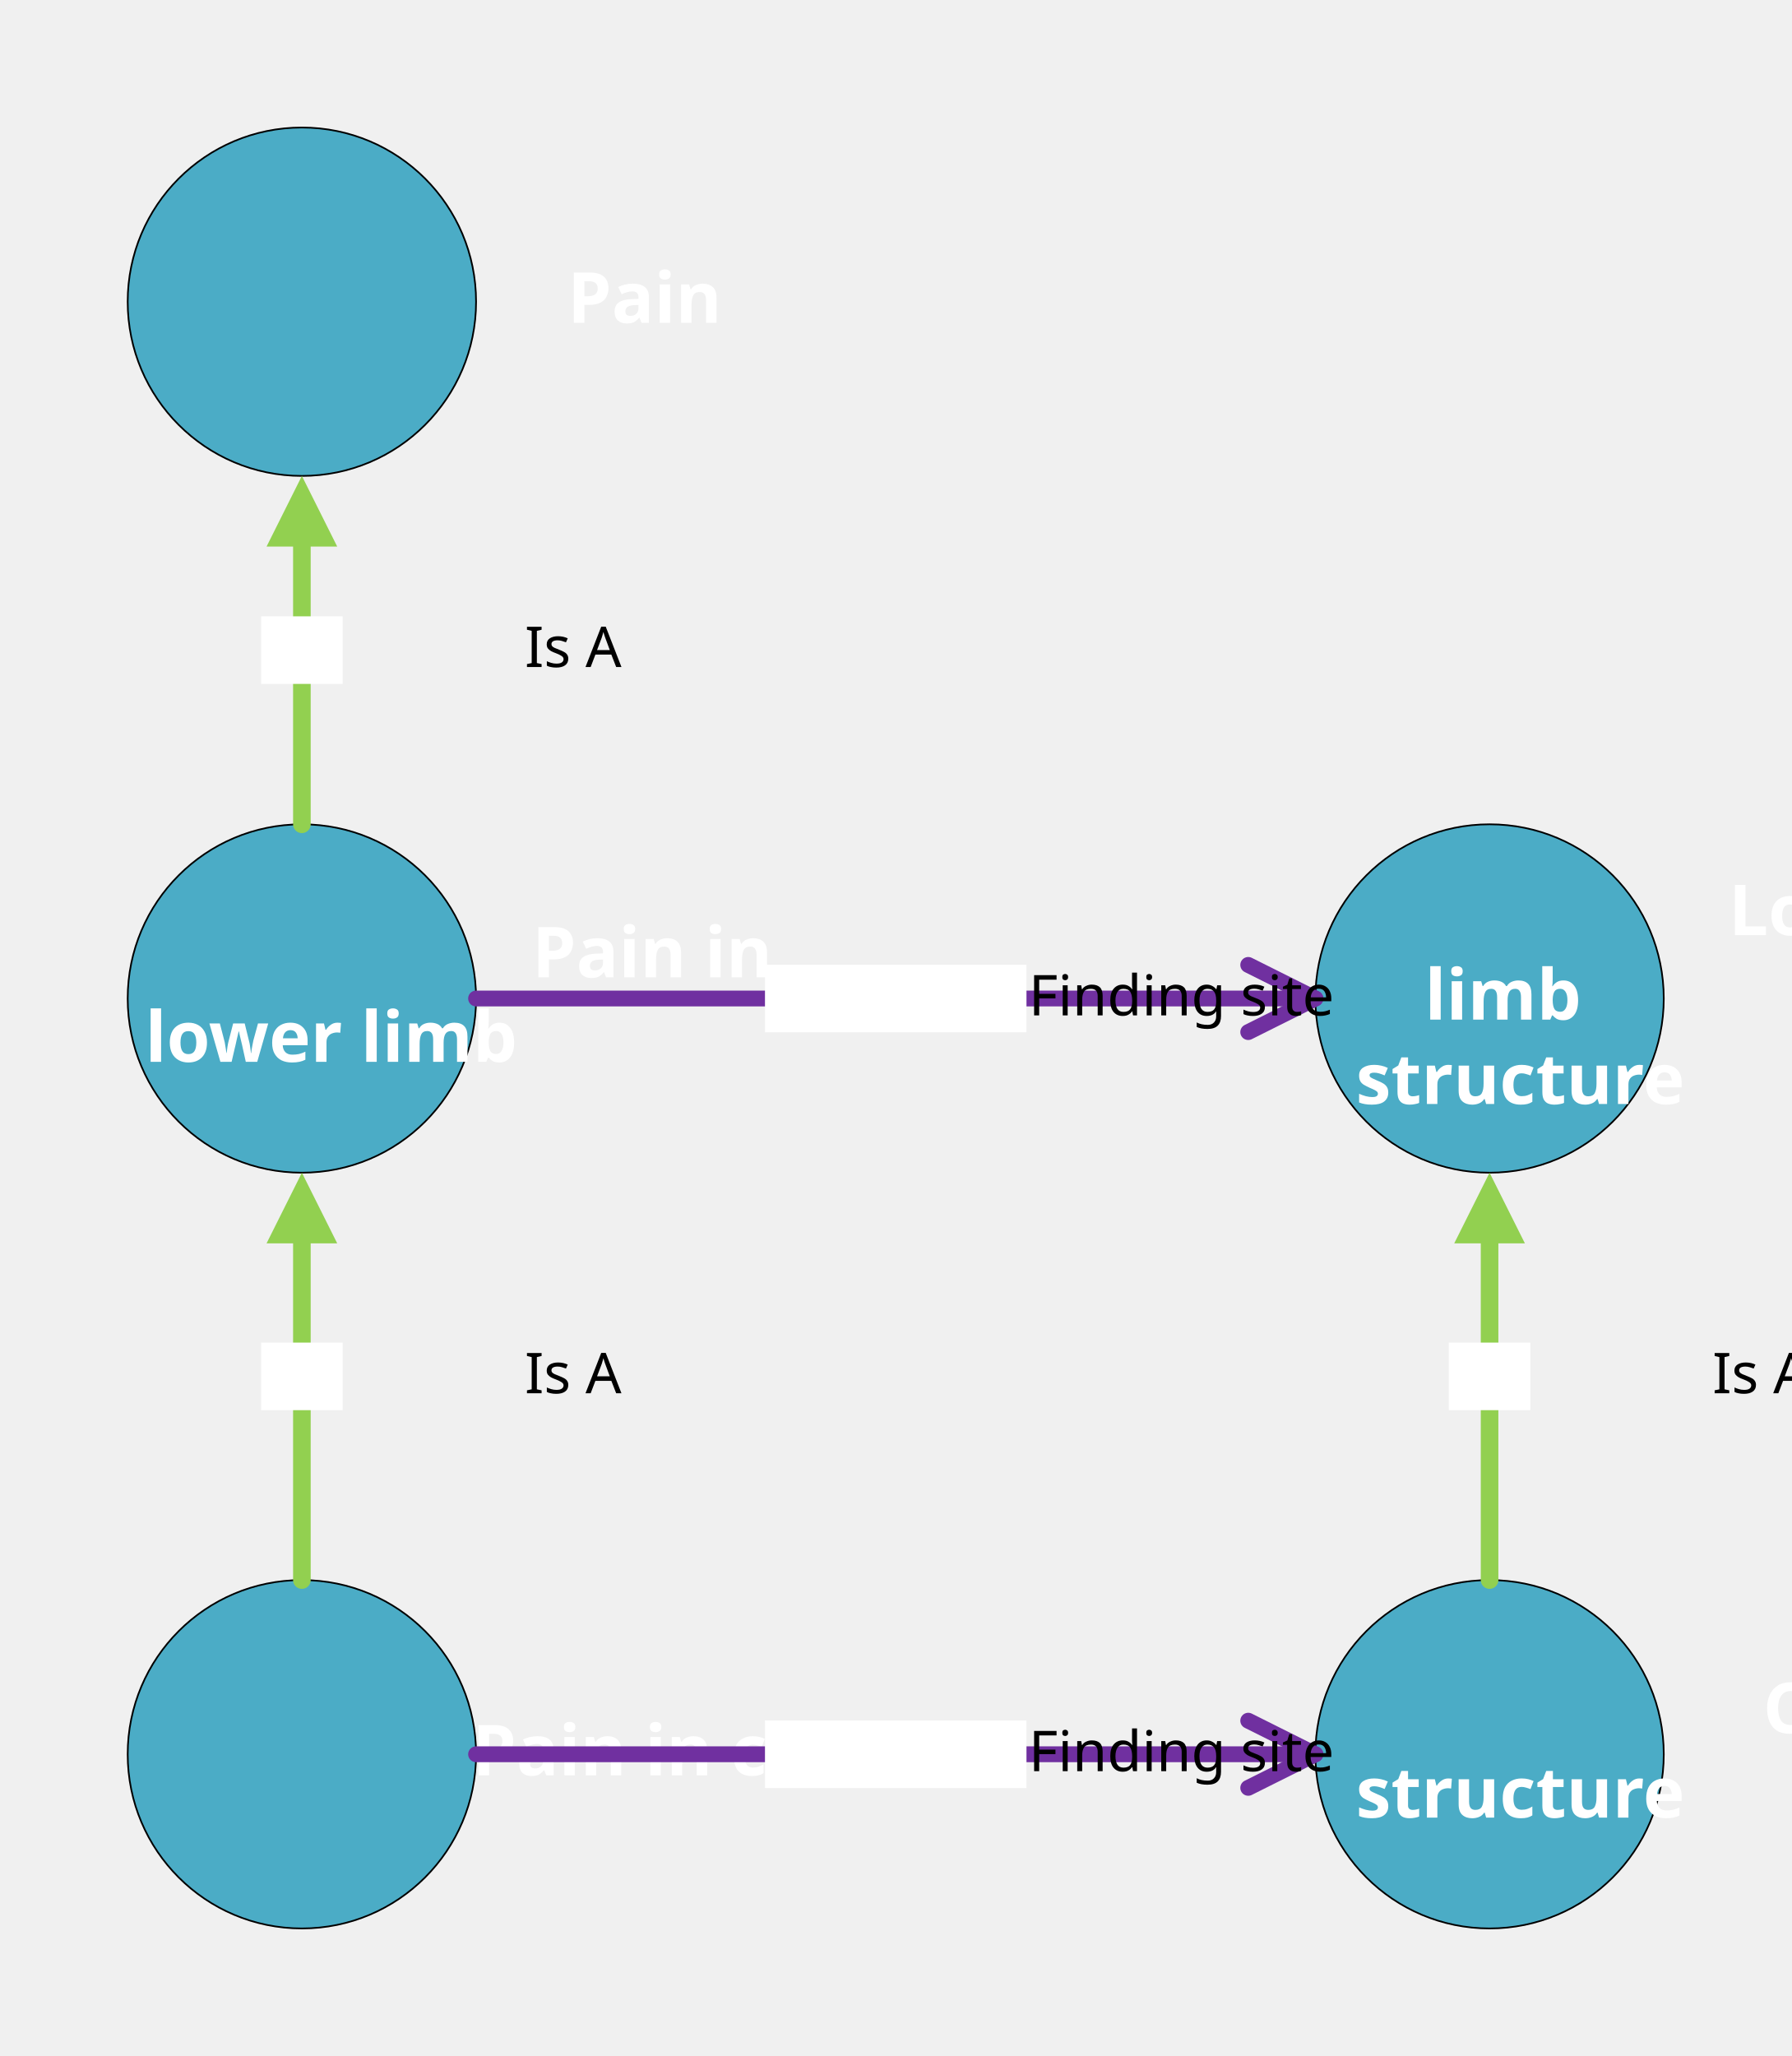
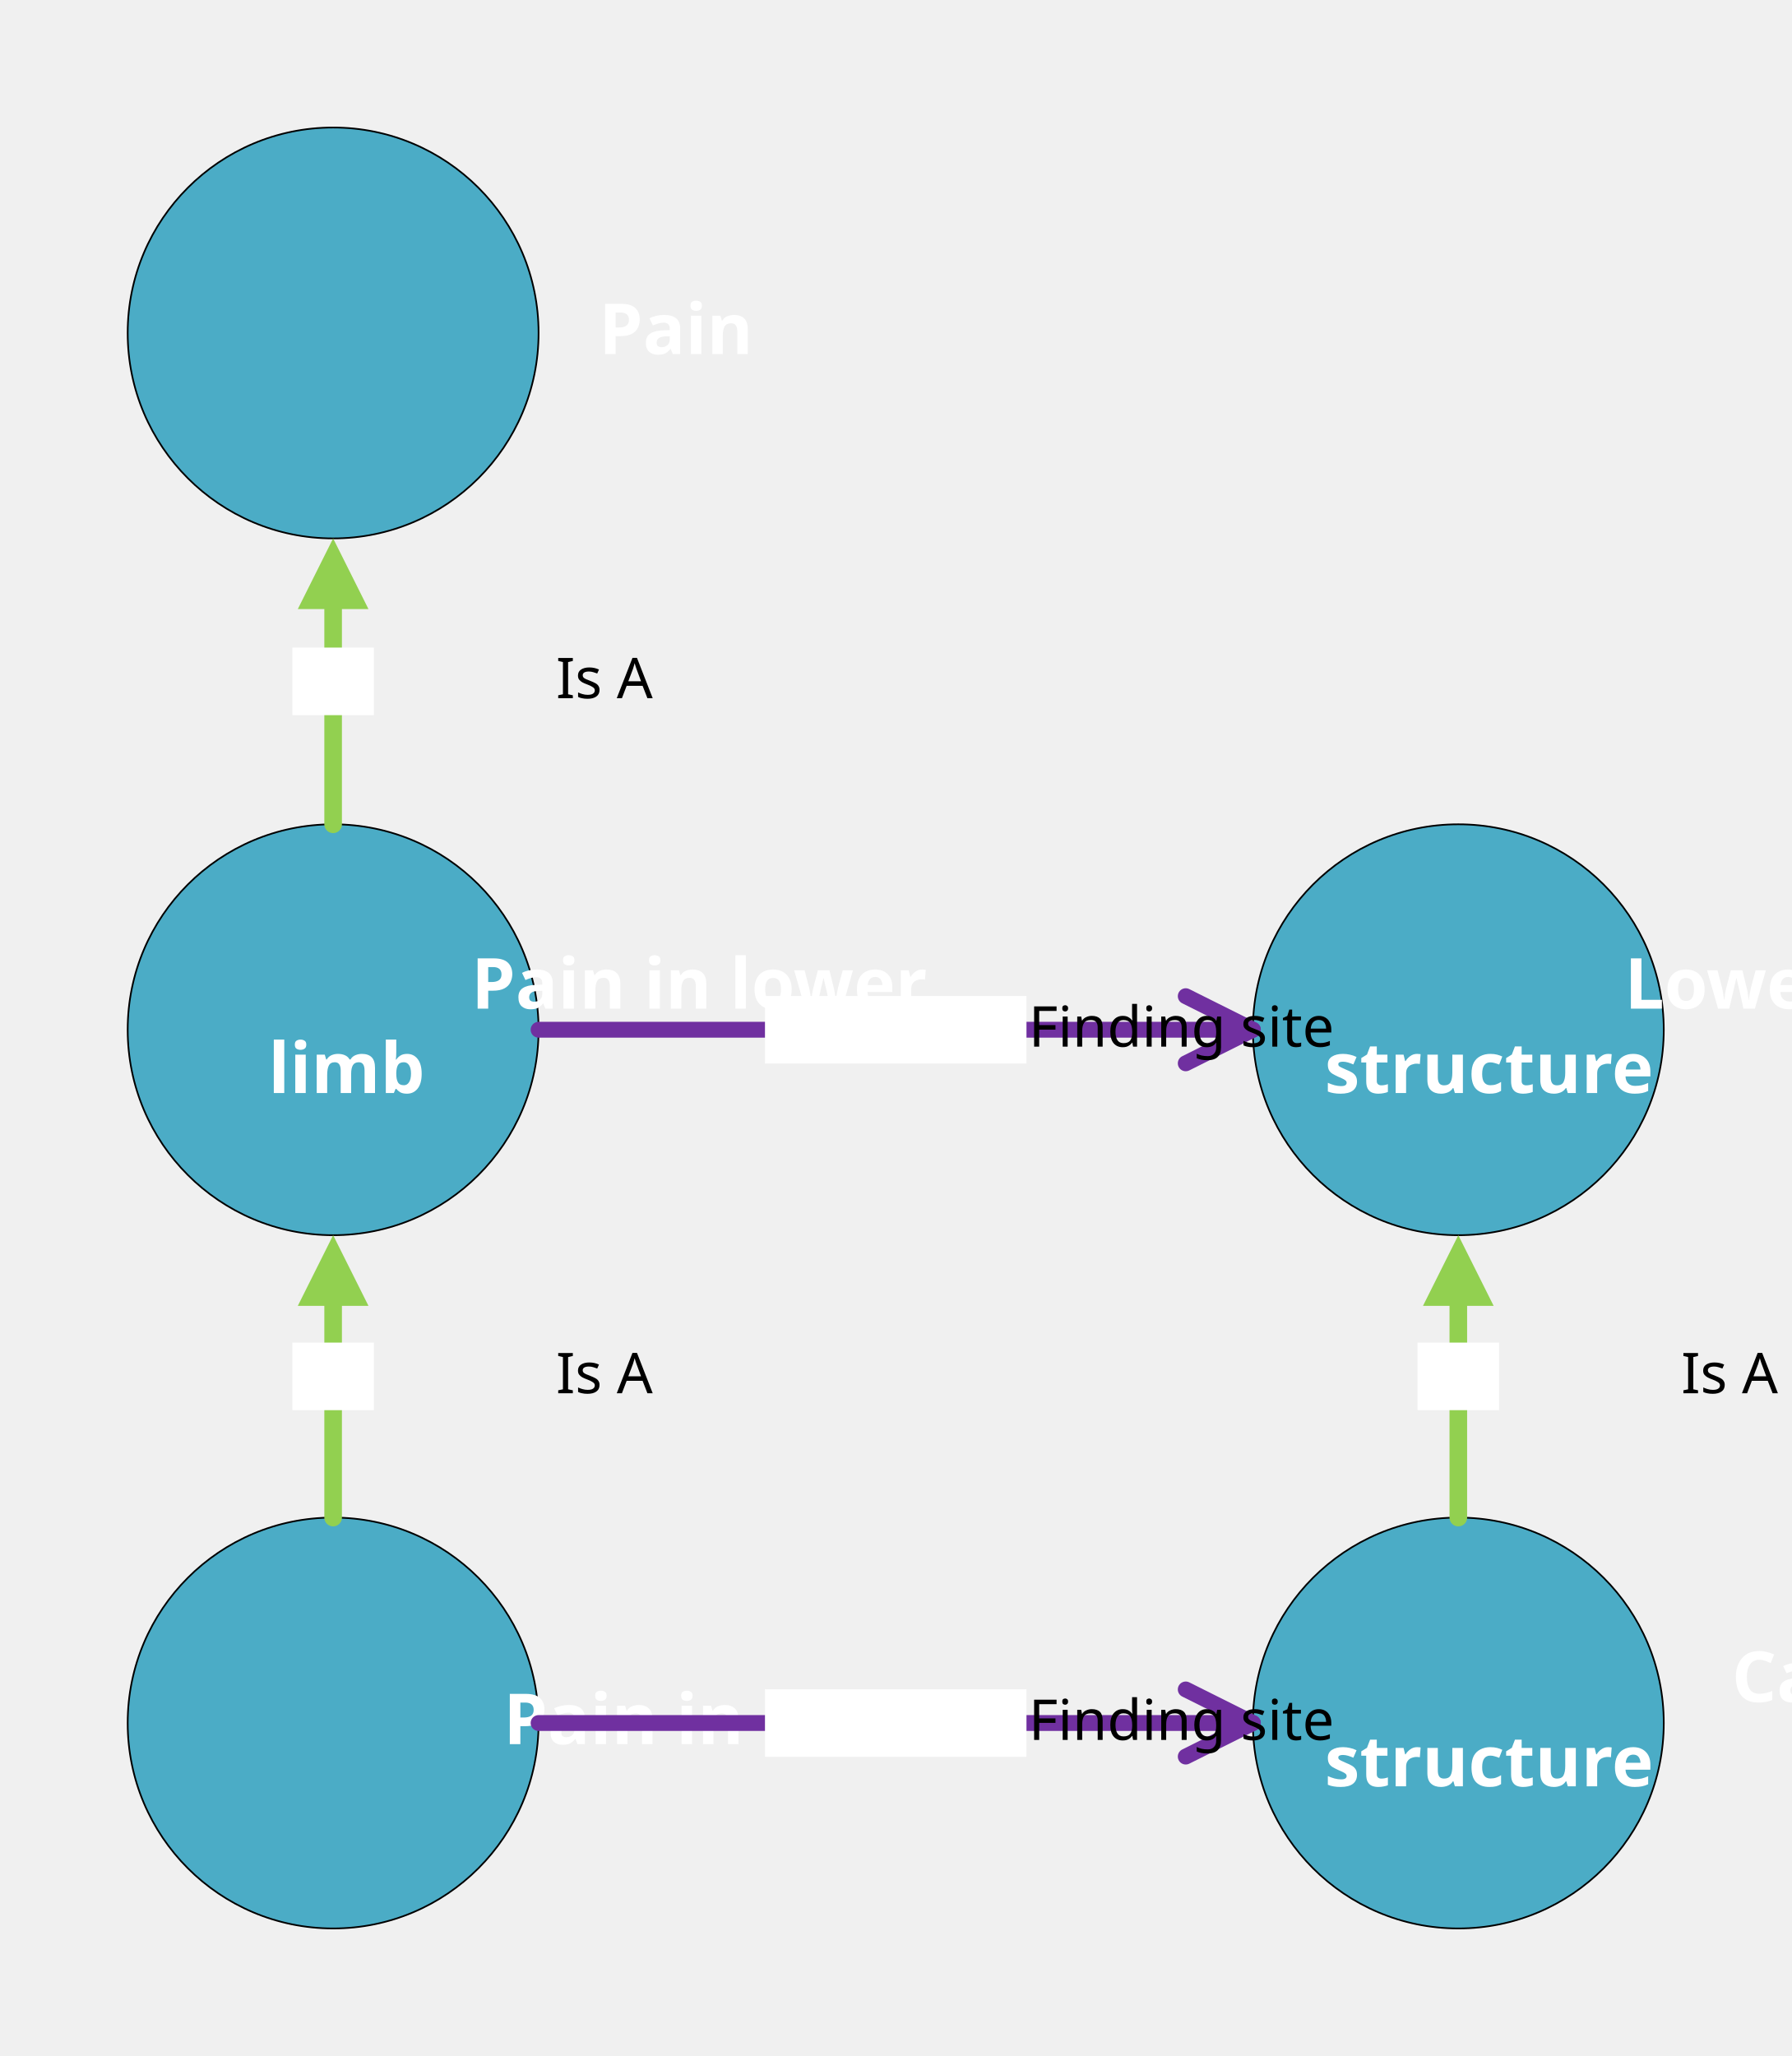
- <svg xmlns="http://www.w3.org/2000/svg" xmlns:ns1="http://schemas.microsoft.com/visio/2003/SVGExtensions/" xmlns:xlink="http://www.w3.org/1999/xlink" width="3.535in" height="4.057in" viewBox="0 0 254.49 292.121" xml:space="preserve" color-interpolation-filters="sRGB" class="st11">
+ <svg xmlns="http://www.w3.org/2000/svg" xmlns:ns1="http://schemas.microsoft.com/visio/2003/SVGExtensions/" xmlns:xlink="http://www.w3.org/1999/xlink" width="3.535in" height="4.057in" viewBox="0 0 254.49 292.121" xml:space="preserve" color-interpolation-filters="sRGB" class="st10">
  <ns1:documentProperties ns1:langID="1033" ns1:viewMarkup="false">
    <ns1:userDefs>
      <ns1:ud ns1:nameU="msvNoAutoConnect" ns1:val="VT0(1):26" />
    </ns1:userDefs>
  </ns1:documentProperties>
  <style type="text/css">
	
		.st1 {fill:#4bacc6;stroke:#000000;stroke-linecap:round;stroke-linejoin:round;stroke-width:0.24}
		.st2 {fill:#ffffff;font-family:Calibri;font-size:0.833em;font-weight:bold}
		.st3 {font-size:1em}
- 		.st4 {marker-start:url(#mrkr4-25);stroke:#92d050;stroke-linecap:round;stroke-linejoin:round;stroke-width:2.5}
+ 		.st4 {marker-start:url(#mrkr4-24);stroke:#92d050;stroke-linecap:round;stroke-linejoin:round;stroke-width:2.5}
		.st5 {fill:#92d050;fill-opacity:1;stroke:#92d050;stroke-opacity:1;stroke-width:0.498}
		.st6 {fill:#ffffff;stroke:none;stroke-linecap:butt;stroke-width:7.2}
		.st7 {fill:#000000;font-family:Calibri;font-size:0.667em}
- 		.st8 {marker-end:url(#mrkr3-47);stroke:#7030a0;stroke-linecap:round;stroke-linejoin:round;stroke-width:2.25}
+ 		.st8 {marker-end:url(#mrkr3-46);stroke:#7030a0;stroke-linecap:round;stroke-linejoin:round;stroke-width:2.25}
		.st9 {fill:#7030a0;fill-opacity:1;stroke:#7030a0;stroke-opacity:1;stroke-width:0.472}
- 		.st10 {fill:#ffffff;stroke:none;stroke-linecap:butt}
- 		.st11 {fill:none;fill-rule:evenodd;font-size:12px;overflow:visible;stroke-linecap:square;stroke-miterlimit:3}
+ 		.st10 {fill:none;fill-rule:evenodd;font-size:12px;overflow:visible;stroke-linecap:square;stroke-miterlimit:3}
	
	</style>
  <defs id="Markers">
    <g id="lend4">
      <path d="M 2 1 L 0 0 L 2 -1 L 2 1 " style="stroke:none" />
    </g>
-     <marker id="mrkr4-25" class="st5" ns1:arrowType="4" ns1:arrowSize="2" ns1:setback="3.872" refX="3.872" orient="auto" markerUnits="strokeWidth" overflow="visible">
+     <marker id="mrkr4-24" class="st5" ns1:arrowType="4" ns1:arrowSize="2" ns1:setback="3.872" refX="3.872" orient="auto" markerUnits="strokeWidth" overflow="visible">
      <use xlink:href="#lend4" transform="scale(2.008) " />
    </marker>
    <g id="lend3">
      <path d="M 2 1 L 0 0 L 2 -1 " style="stroke-linecap:round;stroke-linejoin:round;fill:none" />
    </g>
-     <marker id="mrkr3-47" class="st9" ns1:arrowType="3" ns1:arrowSize="2" orient="auto" markerUnits="strokeWidth" overflow="visible">
+     <marker id="mrkr3-46" class="st9" ns1:arrowType="3" ns1:arrowSize="2" orient="auto" markerUnits="strokeWidth" overflow="visible">
      <use xlink:href="#lend3" transform="scale(-2.12,-2.12) " />
    </marker>
  </defs>
  <g ns1:mID="4" ns1:index="2" ns1:groupContext="foregroundPage">
    <ns1:pageProperties ns1:drawingScale="1" ns1:pageScale="1" ns1:drawingUnits="19" ns1:shadowOffsetX="9" ns1:shadowOffsetY="-9" />
    <ns1:layer ns1:name="Connector" ns1:index="0" />
    <ns1:layer ns1:name="Flowchart" ns1:index="1" />
-     <g id="shape1-1" ns1:mID="1" ns1:groupContext="shape" ns1:layerMember="0;1" transform="translate(18.12,-224.501)">
+     <g id="shape1-1" ns1:mID="1" ns1:groupContext="shape" ns1:layerMember="0;1" transform="translate(18.12,-215.621)">
      <ns1:userDefs>
        <ns1:ud ns1:nameU="visVersion" ns1:prompt="" ns1:val="VT0(15):26" />
      </ns1:userDefs>
      <ns1:textBlock ns1:margins="rect(2,2,2,2)" />
-       <ns1:textRect cx="24.75" cy="267.371" width="49.51" height="49.5" />
-       <path d="M0 267.37 A24.75 24.75 0 1 1 49.5 267.37 A24.75 24.75 0 0 1 0 267.37 Z" class="st1" />
-       <text x="15.71" y="270.37" class="st2" ns1:langID="1033">
+       <ns1:textRect cx="29.19" cy="262.931" width="58.38" height="58.38" />
+       <path d="M0 262.93 A29.19 29.19 0 0 1 58.38 262.93 A29.19 29.19 0 1 1 0 262.93 Z" class="st1" />
+       <text x="20.15" y="265.93" class="st2" ns1:langID="1033">
        <ns1:paragraph ns1:horizAlign="1" />
        <ns1:tabList />Pain</text>
    </g>
-     <g id="shape2-4" ns1:mID="2" ns1:groupContext="shape" ns1:layerMember="0;1" transform="translate(186.87,-125.501)">
+     <g id="shape2-4" ns1:mID="2" ns1:groupContext="shape" ns1:layerMember="0;1" transform="translate(177.99,-116.621)">
      <ns1:userDefs>
        <ns1:ud ns1:nameU="visVersion" ns1:prompt="" ns1:val="VT0(15):26" />
      </ns1:userDefs>
      <ns1:textBlock ns1:margins="rect(2,2,2,2)" />
-       <ns1:textRect cx="24.75" cy="267.371" width="49.51" height="49.5" />
-       <path d="M0 267.37 A24.75 24.75 0 1 1 49.5 267.37 A24.75 24.75 0 0 1 0 267.37 Z" class="st1" />
-       <text x="11.93" y="258.37" class="st2" ns1:langID="1033">
+       <ns1:textRect cx="29.19" cy="262.931" width="58.38" height="58.38" />
+       <path d="M0 262.93 A29.19 29.19 0 1 1 58.38 262.93 A29.19 29.19 0 0 1 0 262.93 Z" class="st1" />
+       <text x="6.03" y="259.93" class="st2" ns1:langID="1033">
        <ns1:paragraph ns1:horizAlign="1" />
-         <ns1:tabList />Lower <tspan x="15.54" dy="1.2em" class="st3">limb </tspan>
-         <tspan x="5.76" dy="1.2em" class="st3">structure</tspan>
+         <ns1:tabList />Lower limb <tspan x="10.2" dy="1.2em" class="st3">structure</tspan>
      </text>
    </g>
-     <g id="shape3-9" ns1:mID="3" ns1:groupContext="shape" ns1:layerMember="0;1" transform="translate(186.87,-18.12)">
+     <g id="shape3-8" ns1:mID="3" ns1:groupContext="shape" ns1:layerMember="0;1" transform="translate(177.99,-18.12)">
      <ns1:userDefs>
        <ns1:ud ns1:nameU="visVersion" ns1:prompt="" ns1:val="VT0(15):26" />
      </ns1:userDefs>
      <ns1:textBlock ns1:margins="rect(2,2,2,2)" />
-       <ns1:textRect cx="24.75" cy="267.371" width="49.51" height="49.5" />
-       <path d="M0 267.37 A24.75 24.75 0 1 1 49.5 267.37 A24.75 24.75 0 0 1 0 267.37 Z" class="st1" />
-       <text x="16.83" y="264.37" class="st2" ns1:langID="1033">
+       <ns1:textRect cx="29.19" cy="262.931" width="58.38" height="58.38" />
+       <path d="M0 262.93 A29.19 29.19 0 0 1 58.38 262.93 A29.19 29.19 0 1 1 0 262.93 Z" class="st1" />
+       <text x="21.27" y="259.93" class="st2" ns1:langID="1033">
        <ns1:paragraph ns1:horizAlign="1" />
-         <ns1:tabList />Calf <tspan x="5.76" dy="1.2em" class="st3">structure</tspan>
+         <ns1:tabList />Calf <tspan x="10.2" dy="1.2em" class="st3">structure</tspan>
      </text>
    </g>
-     <g id="shape4-13" ns1:mID="4" ns1:groupContext="shape" ns1:layerMember="0;1" transform="translate(18.12,-18.12)">
+     <g id="shape4-12" ns1:mID="4" ns1:groupContext="shape" ns1:layerMember="0;1" transform="translate(18.12,-18.12)">
      <ns1:userDefs>
        <ns1:ud ns1:nameU="visVersion" ns1:prompt="" ns1:val="VT0(15):26" />
      </ns1:userDefs>
      <ns1:textBlock ns1:margins="rect(2,2,2,2)" />
-       <ns1:textRect cx="24.75" cy="267.371" width="49.51" height="49.5" />
-       <path d="M0 267.37 A24.75 24.75 0 0 1 49.5 267.37 A24.75 24.75 0 1 1 0 267.37 Z" class="st1" />
-       <text x="2.17" y="270.37" class="st2" ns1:langID="1033">
+       <ns1:textRect cx="29.19" cy="262.931" width="58.38" height="58.38" />
+       <path d="M0 262.93 A29.19 29.19 0 1 1 58.38 262.93 A29.19 29.19 0 0 1 0 262.93 Z" class="st1" />
+       <text x="6.61" y="265.93" class="st2" ns1:langID="1033">
        <ns1:paragraph ns1:horizAlign="1" />
        <ns1:tabList />Pain in calf</text>
    </g>
-     <g id="shape5-16" ns1:mID="5" ns1:groupContext="shape" ns1:layerMember="0;1" transform="translate(18.12,-125.501)">
+     <g id="shape5-15" ns1:mID="5" ns1:groupContext="shape" ns1:layerMember="0;1" transform="translate(18.12,-116.621)">
      <ns1:userDefs>
        <ns1:ud ns1:nameU="visVersion" ns1:prompt="" ns1:val="VT0(15):26" />
      </ns1:userDefs>
      <ns1:textBlock ns1:margins="rect(2,2,2,2)" />
-       <ns1:textRect cx="24.75" cy="267.371" width="49.51" height="49.5" />
-       <path d="M0 267.37 A24.75 24.75 0 1 1 49.5 267.37 A24.75 24.75 0 0 1 0 267.37 Z" class="st1" />
-       <text x="10.67" y="264.37" class="st2" ns1:langID="1033">
+       <ns1:textRect cx="29.19" cy="262.931" width="58.38" height="58.38" />
+       <path d="M0 262.93 A29.19 29.19 0 0 1 58.38 262.93 A29.19 29.19 0 1 1 0 262.93 Z" class="st1" />
+       <text x="2.04" y="259.93" class="st2" ns1:langID="1033">
        <ns1:paragraph ns1:horizAlign="1" />
-         <ns1:tabList />Pain in <tspan x="2.48" dy="1.2em" class="st3">lower limb</tspan>
+         <ns1:tabList />Pain in lower <tspan x="19.98" dy="1.2em" class="st3">limb</tspan>
      </text>
    </g>
-     <g id="shape6-20" ns1:mID="6" ns1:groupContext="shape" ns1:layerMember="0" transform="translate(33.87,-125.501)">
+     <g id="shape6-19" ns1:mID="6" ns1:groupContext="shape" ns1:layerMember="0" transform="translate(38.31,-116.621)">
      <ns1:textBlock ns1:margins="rect(4,4,4,4)" />
-       <ns1:textRect cx="9" cy="321.061" width="40" height="17.604" />
-       <path d="M9 301.8 L9 302.16 L9 350" class="st4" />
-       <rect ns1:rectContext="textBkgnd" x="3.209" y="316.261" width="11.582" height="9.6" class="st6" />
-       <text x="3.21" y="323.46" class="st7" ns1:langID="1033">
+       <ns1:textRect cx="9" cy="312.181" width="40" height="17.604" />
+       <path d="M9 301.8 L9 302.16 L9 332.24" class="st4" />
+       <rect ns1:rectContext="textBkgnd" x="3.209" y="307.381" width="11.582" height="9.6" class="st6" />
+       <text x="3.21" y="314.58" class="st7" ns1:langID="1033">
        <ns1:paragraph ns1:horizAlign="1" />
        <ns1:tabList />Is A</text>
    </g>
-     <g id="shape7-28" ns1:mID="7" ns1:groupContext="shape" ns1:layerMember="0" transform="translate(202.62,-125.501)">
+     <g id="shape7-27" ns1:mID="7" ns1:groupContext="shape" ns1:layerMember="0" transform="translate(198.18,-116.621)">
      <ns1:textBlock ns1:margins="rect(4,4,4,4)" />
-       <ns1:textRect cx="9" cy="321.061" width="40" height="17.604" />
-       <path d="M9 301.8 L9 302.16 L9 350" class="st4" />
-       <rect ns1:rectContext="textBkgnd" x="3.209" y="316.261" width="11.582" height="9.6" class="st6" />
-       <text x="3.21" y="323.46" class="st7" ns1:langID="1033">
+       <ns1:textRect cx="9" cy="312.181" width="40" height="17.604" />
+       <path d="M9 301.8 L9 302.16 L9 332.24" class="st4" />
+       <rect ns1:rectContext="textBkgnd" x="3.209" y="307.381" width="11.582" height="9.6" class="st6" />
+       <text x="3.21" y="314.58" class="st7" ns1:langID="1033">
        <ns1:paragraph ns1:horizAlign="1" />
        <ns1:tabList />Is A</text>
    </g>
-     <g id="shape8-35" ns1:mID="8" ns1:groupContext="shape" ns1:layerMember="0" transform="translate(33.87,-224.501)">
+     <g id="shape8-34" ns1:mID="8" ns1:groupContext="shape" ns1:layerMember="0" transform="translate(38.31,-215.621)">
      <ns1:textBlock ns1:margins="rect(4,4,4,4)" />
-       <ns1:textRect cx="9" cy="316.871" width="40" height="17.604" />
-       <path d="M9 301.8 L9 302.16 L9 341.62" class="st4" />
-       <rect ns1:rectContext="textBkgnd" x="3.209" y="312.071" width="11.582" height="9.6" class="st6" />
-       <text x="3.21" y="319.27" class="st7" ns1:langID="1033">
+       <ns1:textRect cx="9" cy="312.431" width="40" height="17.604" />
+       <path d="M9 301.8 L9 302.16 L9 332.74" class="st4" />
+       <rect ns1:rectContext="textBkgnd" x="3.209" y="307.631" width="11.582" height="9.6" class="st6" />
+       <text x="3.21" y="314.83" class="st7" ns1:langID="1033">
        <ns1:paragraph ns1:horizAlign="1" />
        <ns1:tabList />Is A</text>
    </g>
-     <g id="shape9-42" ns1:mID="9" ns1:groupContext="shape" ns1:layerMember="0" transform="translate(67.62,-33.87)">
+     <g id="shape9-41" ns1:mID="9" ns1:groupContext="shape" ns1:layerMember="0" transform="translate(76.5,-38.31)">
      <ns1:textBlock ns1:margins="rect(4,4,4,4)" />
-       <ns1:textRect cx="59.625" cy="283.121" width="46.97" height="17.604" />
-       <path d="M0 283.12 L119.25 283.12" class="st8" />
-       <rect ns1:rectContext="textBkgnd" x="41.047" y="278.321" width="37.156" height="9.6" class="st6" />
-       <text x="41.05" y="285.52" class="st7" ns1:langID="1033">
+       <ns1:textRect cx="50.745" cy="283.121" width="46.97" height="17.604" />
+       <path d="M0 283.12 L101.49 283.12" class="st8" />
+       <rect ns1:rectContext="textBkgnd" x="32.167" y="278.321" width="37.156" height="9.6" class="st6" />
+       <text x="32.17" y="285.52" class="st7" ns1:langID="1033">
        <ns1:paragraph ns1:horizAlign="1" />
        <ns1:tabList />Finding site</text>
    </g>
-     <g id="shape10-50" ns1:mID="10" ns1:groupContext="shape" ns1:layerMember="0" transform="translate(67.62,-141.251)">
+     <g id="shape10-49" ns1:mID="10" ns1:groupContext="shape" ns1:layerMember="0" transform="translate(76.5,-136.811)">
      <ns1:textBlock ns1:margins="rect(4,4,4,4)" />
-       <ns1:textRect cx="59.625" cy="283.121" width="46.97" height="17.604" />
-       <path d="M0 283.12 L119.25 283.12" class="st8" />
-       <rect ns1:rectContext="textBkgnd" x="41.047" y="278.321" width="37.156" height="9.6" class="st10" />
-       <text x="41.05" y="285.52" class="st7" ns1:langID="1033">
+       <ns1:textRect cx="50.745" cy="283.121" width="46.97" height="17.604" />
+       <path d="M0 283.12 L101.49 283.12" class="st8" />
+       <rect ns1:rectContext="textBkgnd" x="32.167" y="278.321" width="37.156" height="9.6" class="st6" />
+       <text x="32.17" y="285.52" class="st7" ns1:langID="1033">
        <ns1:paragraph ns1:horizAlign="1" />
        <ns1:tabList />Finding site</text>
    </g>
  </g>
</svg>
